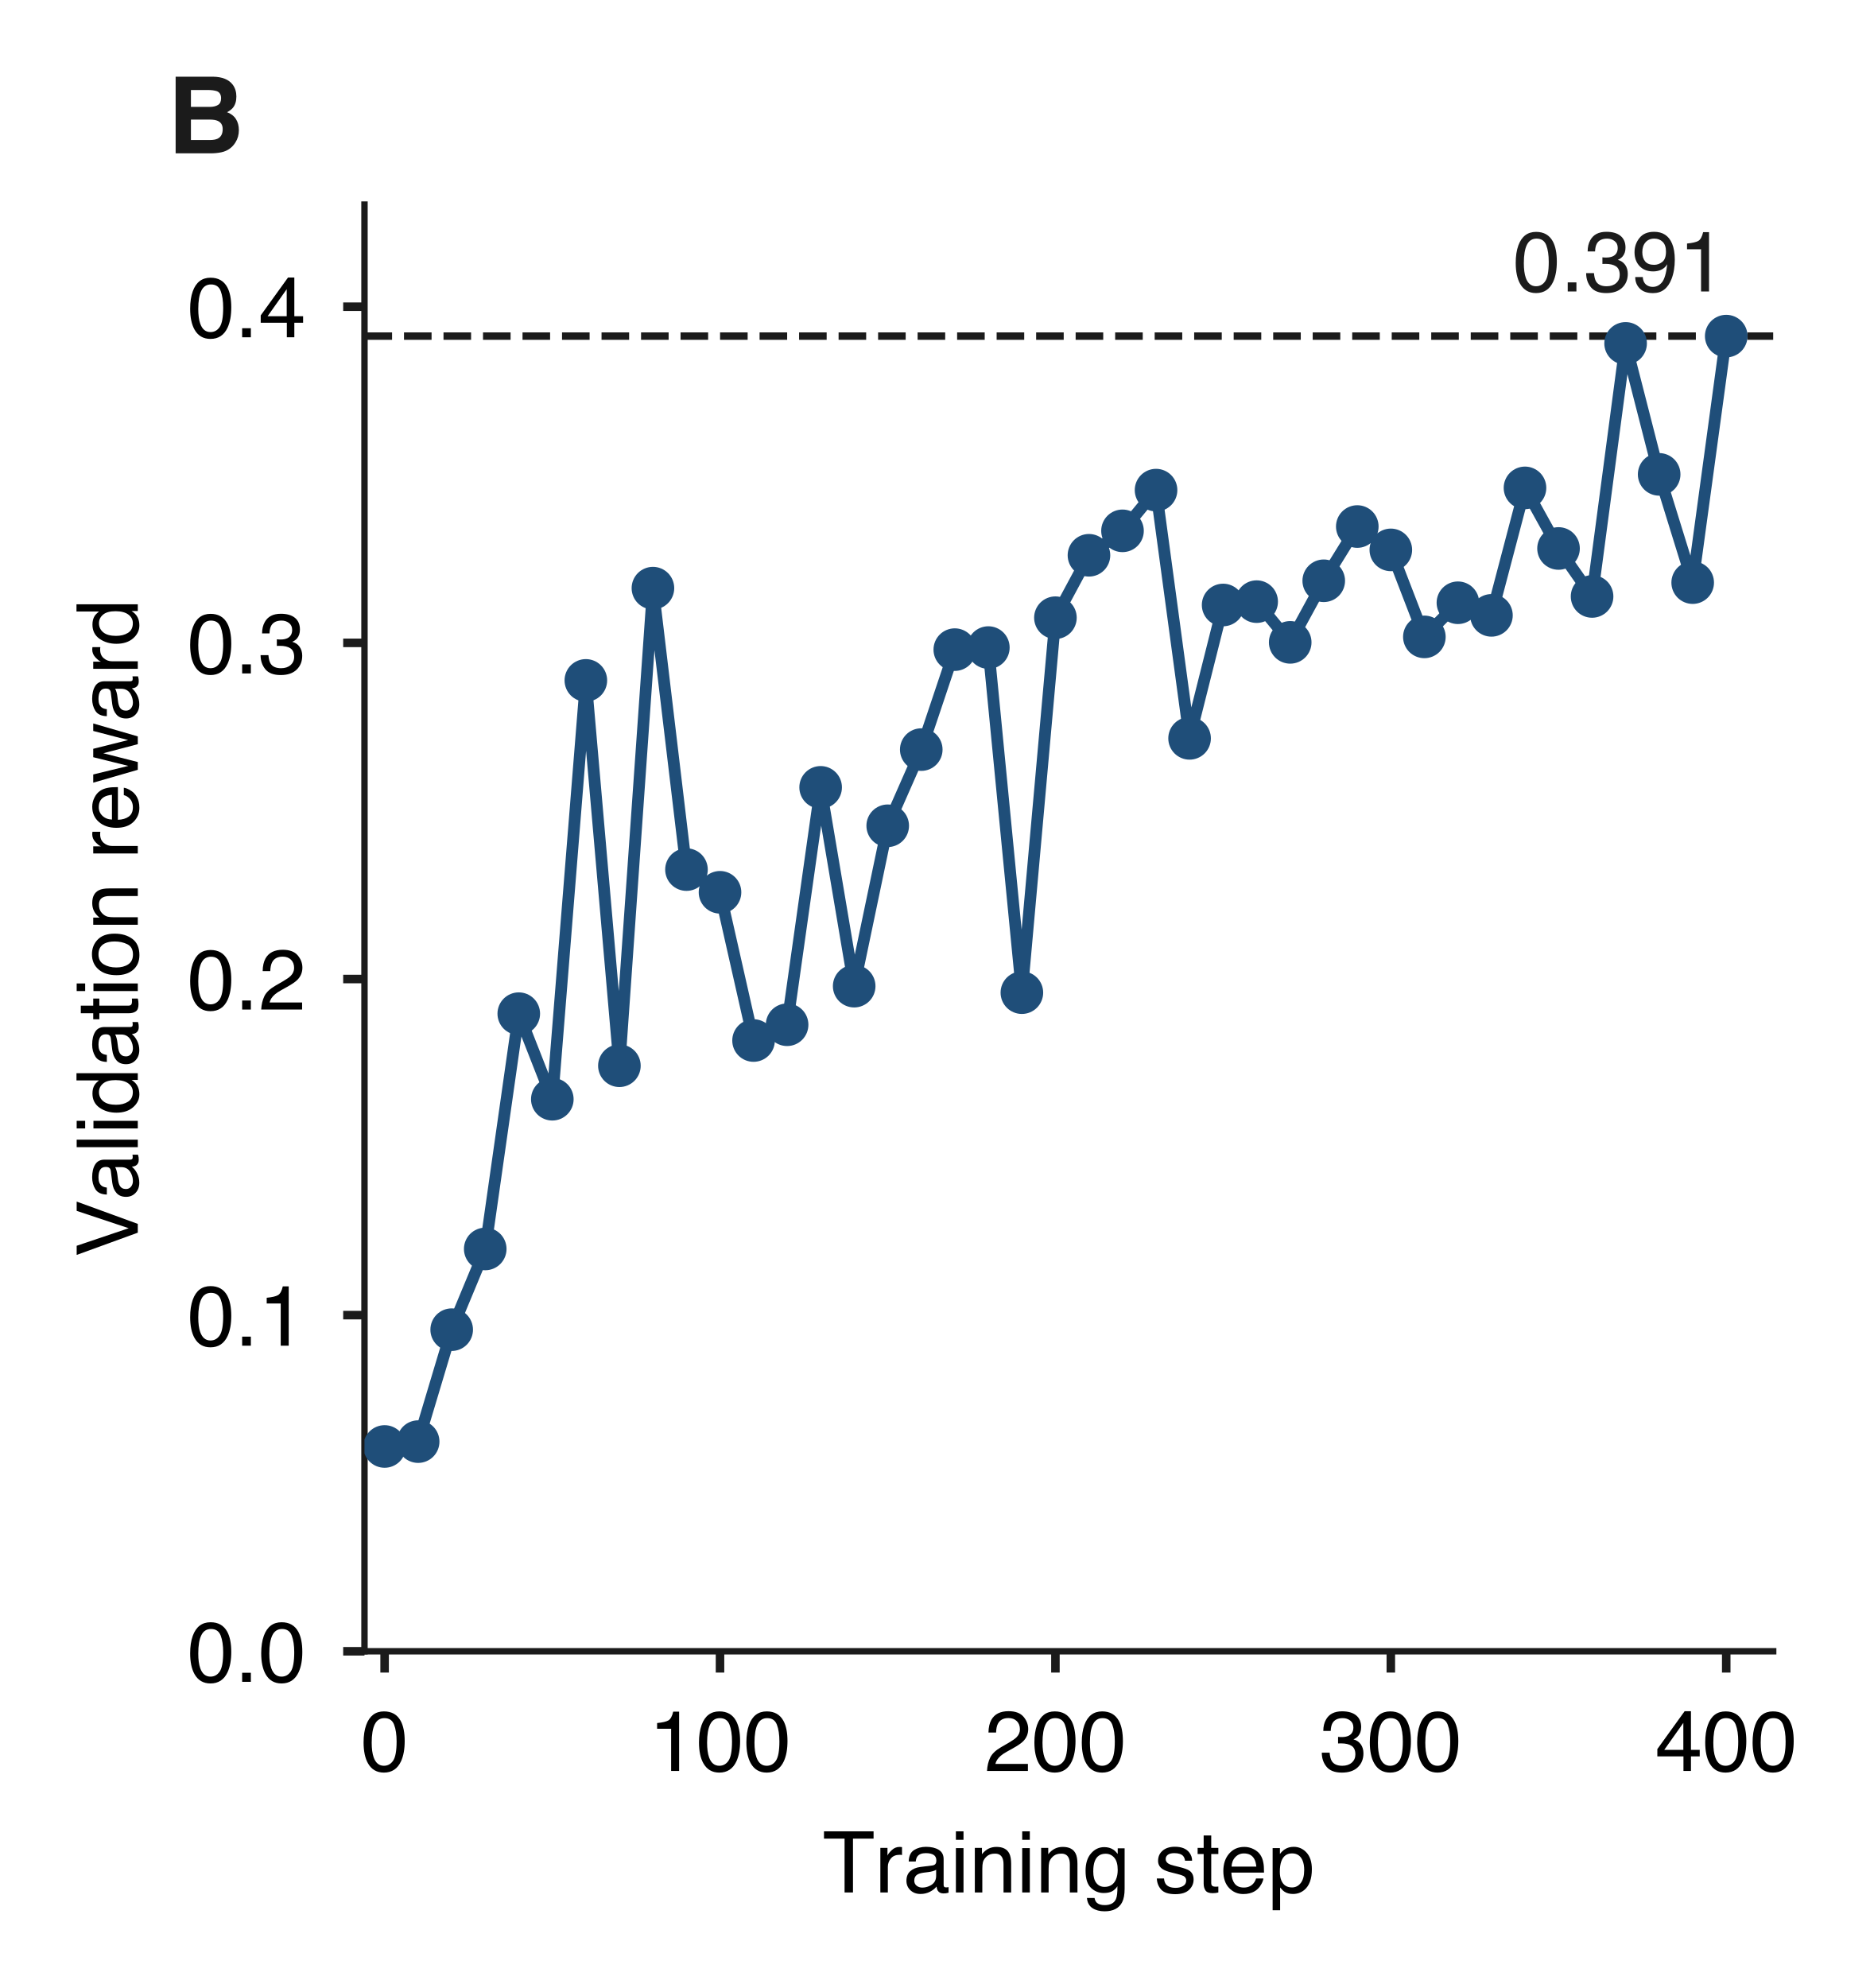
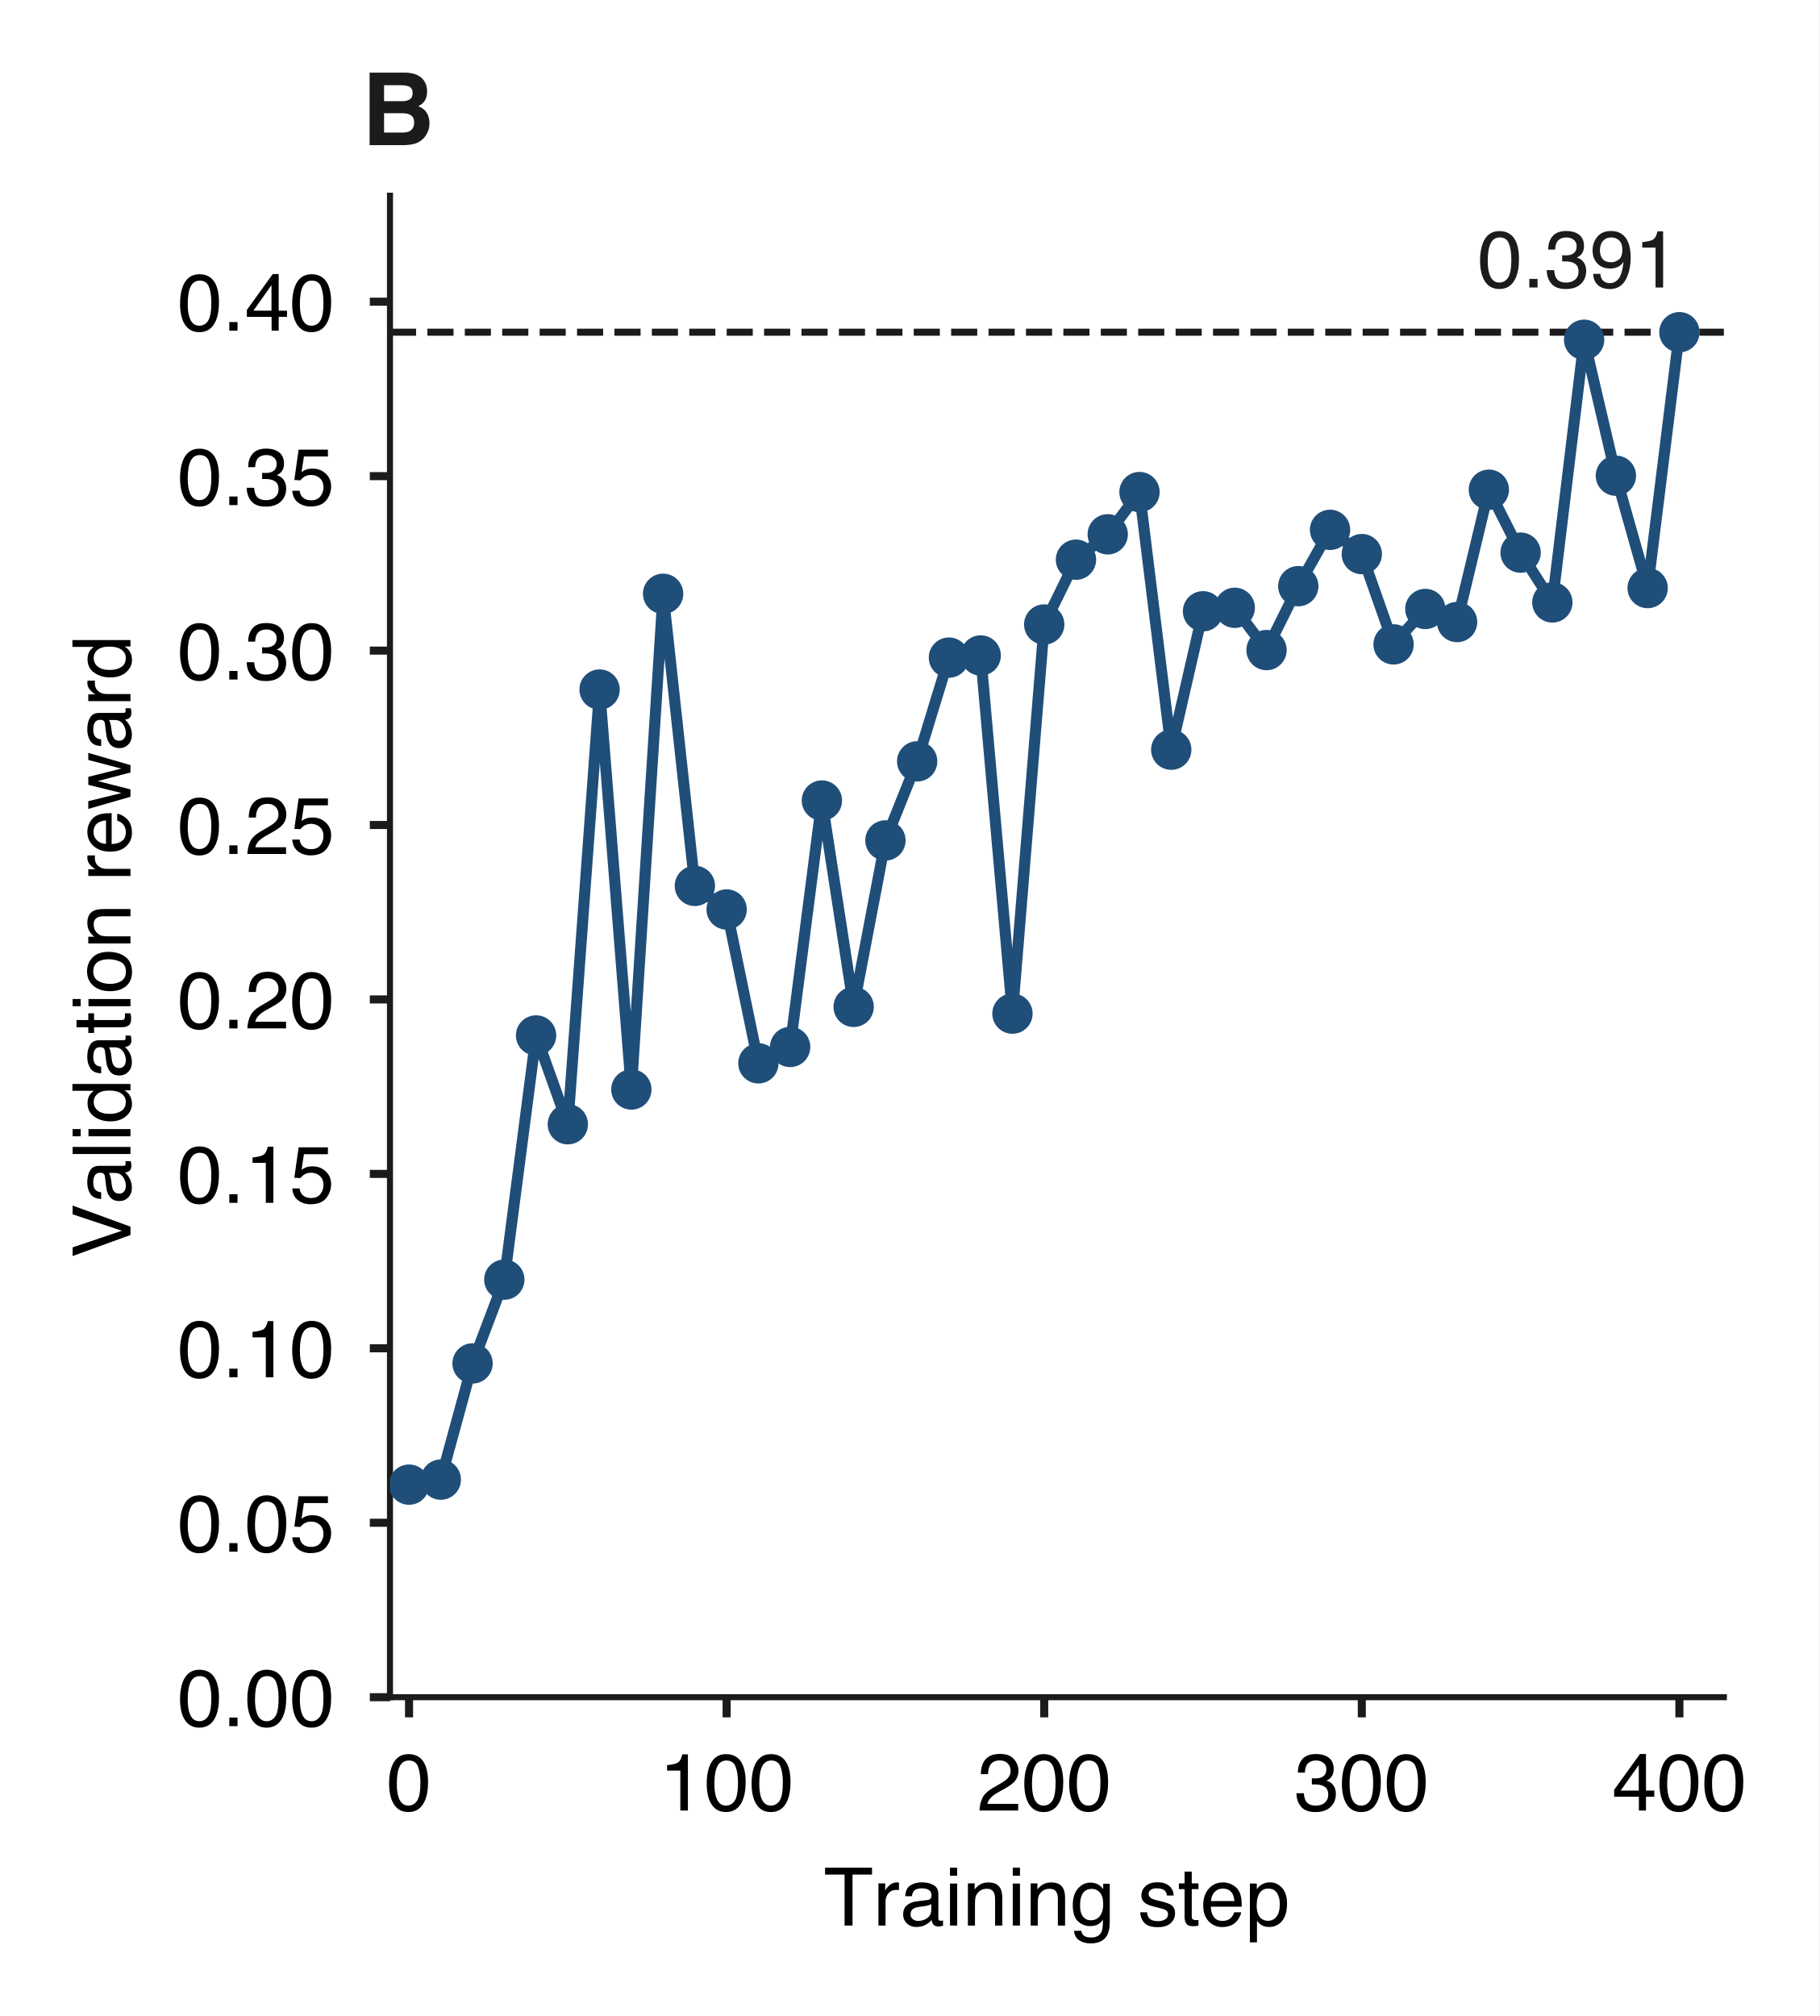
- <svg xmlns="http://www.w3.org/2000/svg" xmlns:xlink="http://www.w3.org/1999/xlink" width="175.971pt" height="186.65pt" viewBox="0 0 175.971 186.65" version="1.1">
+ <svg xmlns="http://www.w3.org/2000/svg" xmlns:xlink="http://www.w3.org/1999/xlink" width="180.42pt" height="199.923pt" viewBox="0 0 180.42 199.923" version="1.1">
  <defs>
    <style type="text/css">*{stroke-linejoin: round; stroke-linecap: butt}</style>
  </defs>
  <g id="figure_1">
    <g id="patch_1">
-       <path d="M 0 186.65  L 175.971 186.65  L 175.971 0  L 0 0  z " style="fill: #ffffff" />
+       <path d="M 0 199.923  L 180.42 199.923  L 180.42 -0  L 0 -0  z " style="fill: #ffffff" />
    </g>
    <g id="axes_1">
      <g id="patch_2">
-         <path d="M 34.226 155.035  L 166.507 155.035  L 166.507 19.209  L 34.226 19.209  z " style="fill: #ffffff" />
+         <path d="M 38.675 168.308  L 170.956 168.308  L 170.956 19.408  L 38.675 19.408  z " style="fill: #ffffff" />
      </g>
      <g id="matplotlib.axis_1">
        <g id="xtick_1">
          <g id="line2d_1">
            <defs>
-               <path id="m08feb052e0" d="M 0 0  L 0 2  " style="stroke: #1b1b1b; stroke-width: 0.8" />
+               <path id="md6d00ae5e6" d="M 0 0  L 0 2  " style="stroke: #1b1b1b; stroke-width: 0.8" />
            </defs>
            <g>
-               <use xlink:href="#m08feb052e0" x="36.116" y="155.035" style="fill: #1b1b1b; stroke: #1b1b1b; stroke-width: 0.8" />
+               <use xlink:href="#md6d00ae5e6" x="40.565" y="168.308" style="fill: #1b1b1b; stroke: #1b1b1b; stroke-width: 0.8" />
            </g>
          </g>
          <g id="text_1">
-             <g transform="translate(33.8916 166.2737) scale(0.08 -0.08)">
+             <g transform="translate(38.34035 179.5469) scale(0.08 -0.08)">
              <defs>
                <path id="Helvetica-30" d="M 1731 4475  Q 2600 4475 2988 3759  Q 3288 3206 3288 2244  Q 3288 1331 3016 734  Q 2622 -122 1728 -122  Q 922 -122 528 578  Q 200 1163 200 2147  Q 200 2909 397 3456  Q 766 4475 1731 4475  z M 1725 391  Q 2163 391 2422 778  Q 2681 1166 2681 2222  Q 2681 2984 2493 3476  Q 2306 3969 1766 3969  Q 1269 3969 1039 3501  Q 809 3034 809 2125  Q 809 1441 956 1025  Q 1181 391 1725 391  z " transform="scale(0.015625)" />
              </defs>
              <use xlink:href="#Helvetica-30" />
            </g>
          </g>
        </g>
        <g id="xtick_2">
          <g id="line2d_2">
            <g>
-               <use xlink:href="#m08feb052e0" x="67.611" y="155.035" style="fill: #1b1b1b; stroke: #1b1b1b; stroke-width: 0.8" />
+               <use xlink:href="#md6d00ae5e6" x="72.06" y="168.308" style="fill: #1b1b1b; stroke: #1b1b1b; stroke-width: 0.8" />
            </g>
          </g>
          <g id="text_2">
-             <g transform="translate(60.93833 166.2737) scale(0.08 -0.08)">
+             <g transform="translate(65.38708 179.5469) scale(0.08 -0.08)">
              <defs>
                <path id="Helvetica-31" d="M 613 3169  L 613 3600  Q 1222 3659 1462 3798  Q 1703 3938 1822 4456  L 2266 4456  L 2266 0  L 1666 0  L 1666 3169  L 613 3169  z " transform="scale(0.015625)" />
              </defs>
              <use xlink:href="#Helvetica-31" />
              <use xlink:href="#Helvetica-30" transform="translate(55.61523 0)" />
              <use xlink:href="#Helvetica-30" transform="translate(111.2305 0)" />
            </g>
          </g>
        </g>
        <g id="xtick_3">
          <g id="line2d_3">
            <g>
-               <use xlink:href="#m08feb052e0" x="99.107" y="155.035" style="fill: #1b1b1b; stroke: #1b1b1b; stroke-width: 0.8" />
+               <use xlink:href="#md6d00ae5e6" x="103.556" y="168.308" style="fill: #1b1b1b; stroke: #1b1b1b; stroke-width: 0.8" />
            </g>
          </g>
          <g id="text_3">
-             <g transform="translate(92.43381 166.2737) scale(0.08 -0.08)">
+             <g transform="translate(96.88256 179.5469) scale(0.08 -0.08)">
              <defs>
                <path id="Helvetica-32" d="M 200 0  Q 231 578 439 1006  Q 647 1434 1250 1784  L 1850 2131  Q 2253 2366 2416 2531  Q 2672 2791 2672 3125  Q 2672 3516 2437 3745  Q 2203 3975 1813 3975  Q 1234 3975 1013 3538  Q 894 3303 881 2888  L 309 2888  Q 319 3472 525 3841  Q 891 4491 1816 4491  Q 2584 4491 2939 4075  Q 3294 3659 3294 3150  Q 3294 2613 2916 2231  Q 2697 2009 2131 1694  L 1703 1456  Q 1397 1288 1222 1134  Q 909 863 828 531  L 3272 531  L 3272 0  L 200 0  z " transform="scale(0.015625)" />
              </defs>
              <use xlink:href="#Helvetica-32" />
              <use xlink:href="#Helvetica-30" transform="translate(55.61523 0)" />
              <use xlink:href="#Helvetica-30" transform="translate(111.2305 0)" />
            </g>
          </g>
        </g>
        <g id="xtick_4">
          <g id="line2d_4">
            <g>
-               <use xlink:href="#m08feb052e0" x="130.602" y="155.035" style="fill: #1b1b1b; stroke: #1b1b1b; stroke-width: 0.8" />
+               <use xlink:href="#md6d00ae5e6" x="135.051" y="168.308" style="fill: #1b1b1b; stroke: #1b1b1b; stroke-width: 0.8" />
            </g>
          </g>
          <g id="text_4">
-             <g transform="translate(123.9293 166.2737) scale(0.08 -0.08)">
+             <g transform="translate(128.378 179.5469) scale(0.08 -0.08)">
              <defs>
                <path id="Helvetica-33" d="M 1663 -122  Q 869 -122 511 314  Q 153 750 153 1375  L 741 1375  Q 778 941 903 744  Q 1122 391 1694 391  Q 2138 391 2406 628  Q 2675 866 2675 1241  Q 2675 1703 2392 1887  Q 2109 2072 1606 2072  Q 1550 2072 1492 2070  Q 1434 2069 1375 2066  L 1375 2563  Q 1463 2553 1522 2550  Q 1581 2547 1650 2547  Q 1966 2547 2169 2647  Q 2525 2822 2525 3272  Q 2525 3606 2287 3787  Q 2050 3969 1734 3969  Q 1172 3969 956 3594  Q 838 3388 822 3006  L 266 3006  Q 266 3506 466 3856  Q 809 4481 1675 4481  Q 2359 4481 2734 4176  Q 3109 3872 3109 3294  Q 3109 2881 2888 2625  Q 2750 2466 2531 2375  Q 2884 2278 3082 2001  Q 3281 1725 3281 1325  Q 3281 684 2859 281  Q 2438 -122 1663 -122  z " transform="scale(0.015625)" />
              </defs>
              <use xlink:href="#Helvetica-33" />
              <use xlink:href="#Helvetica-30" transform="translate(55.61523 0)" />
              <use xlink:href="#Helvetica-30" transform="translate(111.2305 0)" />
            </g>
          </g>
        </g>
        <g id="xtick_5">
          <g id="line2d_5">
            <g>
-               <use xlink:href="#m08feb052e0" x="162.098" y="155.035" style="fill: #1b1b1b; stroke: #1b1b1b; stroke-width: 0.8" />
+               <use xlink:href="#md6d00ae5e6" x="166.547" y="168.308" style="fill: #1b1b1b; stroke: #1b1b1b; stroke-width: 0.8" />
            </g>
          </g>
          <g id="text_5">
-             <g transform="translate(155.4248 166.2737) scale(0.08 -0.08)">
+             <g transform="translate(159.8735 179.5469) scale(0.08 -0.08)">
              <defs>
                <path id="Helvetica-34" d="M 2116 1584  L 2116 3613  L 681 1584  L 2116 1584  z M 2125 0  L 2125 1094  L 163 1094  L 163 1644  L 2213 4488  L 2688 4488  L 2688 1584  L 3347 1584  L 3347 1094  L 2688 1094  L 2688 0  L 2125 0  z " transform="scale(0.015625)" />
              </defs>
              <use xlink:href="#Helvetica-34" />
              <use xlink:href="#Helvetica-30" transform="translate(55.61523 0)" />
              <use xlink:href="#Helvetica-30" transform="translate(111.2305 0)" />
            </g>
          </g>
        </g>
        <g id="text_6">
-           <g transform="translate(77.2455 177.68) scale(0.08 -0.08)">
+           <g transform="translate(81.69425 190.9532) scale(0.08 -0.08)">
            <defs>
              <path id="Helvetica-54" d="M 3828 4591  L 3828 4044  L 2281 4044  L 2281 0  L 1650 0  L 1650 4044  L 103 4044  L 103 4591  L 3828 4591  z " transform="scale(0.015625)" />
              <path id="Helvetica-72" d="M 428 3347  L 963 3347  L 963 2769  Q 1028 2938 1284 3180  Q 1541 3422 1875 3422  Q 1891 3422 1928 3419  Q 1966 3416 2056 3406  L 2056 2813  Q 2006 2822 1964 2825  Q 1922 2828 1872 2828  Q 1447 2828 1219 2554  Q 991 2281 991 1925  L 991 0  L 428 0  L 428 3347  z " transform="scale(0.015625)" />
              <path id="Helvetica-61" d="M 844 891  Q 844 647 1022 506  Q 1200 366 1444 366  Q 1741 366 2019 503  Q 2488 731 2488 1250  L 2488 1703  Q 2384 1638 2221 1594  Q 2059 1550 1903 1531  L 1563 1488  Q 1256 1447 1103 1359  Q 844 1213 844 891  z M 2206 2028  Q 2400 2053 2466 2191  Q 2503 2266 2503 2406  Q 2503 2694 2298 2823  Q 2094 2953 1713 2953  Q 1272 2953 1088 2716  Q 984 2584 953 2325  L 428 2325  Q 444 2944 830 3186  Q 1216 3428 1725 3428  Q 2316 3428 2684 3203  Q 3050 2978 3050 2503  L 3050 575  Q 3050 488 3086 434  Q 3122 381 3238 381  Q 3275 381 3322 386  Q 3369 391 3422 400  L 3422 -16  Q 3291 -53 3222 -62  Q 3153 -72 3034 -72  Q 2744 -72 2613 134  Q 2544 244 2516 444  Q 2344 219 2022 53  Q 1700 -113 1313 -113  Q 847 -113 551 170  Q 256 453 256 878  Q 256 1344 547 1600  Q 838 1856 1309 1916  L 2206 2028  z M 1741 3428  L 1741 3428  z " transform="scale(0.015625)" />
              <path id="Helvetica-69" d="M 413 3331  L 984 3331  L 984 0  L 413 0  L 413 3331  z M 413 4591  L 984 4591  L 984 3953  L 413 3953  L 413 4591  z " transform="scale(0.015625)" />
              <path id="Helvetica-6e" d="M 413 3347  L 947 3347  L 947 2872  Q 1184 3166 1450 3294  Q 1716 3422 2041 3422  Q 2753 3422 3003 2925  Q 3141 2653 3141 2147  L 3141 0  L 2569 0  L 2569 2109  Q 2569 2416 2478 2603  Q 2328 2916 1934 2916  Q 1734 2916 1606 2875  Q 1375 2806 1200 2600  Q 1059 2434 1017 2257  Q 975 2081 975 1753  L 975 0  L 413 0  L 413 3347  z M 1734 3428  L 1734 3428  z " transform="scale(0.015625)" />
              <path id="Helvetica-67" d="M 1594 3406  Q 1988 3406 2281 3213  Q 2441 3103 2606 2894  L 2606 3316  L 3125 3316  L 3125 272  Q 3125 -366 2938 -734  Q 2588 -1416 1616 -1416  Q 1075 -1416 706 -1173  Q 338 -931 294 -416  L 866 -416  Q 906 -641 1028 -763  Q 1219 -950 1628 -950  Q 2275 -950 2475 -494  Q 2594 -225 2584 466  Q 2416 209 2178 84  Q 1941 -41 1550 -41  Q 1006 -41 598 345  Q 191 731 191 1622  Q 191 2463 602 2934  Q 1013 3406 1594 3406  z M 2606 1688  Q 2606 2309 2350 2609  Q 2094 2909 1697 2909  Q 1103 2909 884 2353  Q 769 2056 769 1575  Q 769 1009 998 714  Q 1228 419 1616 419  Q 2222 419 2469 966  Q 2606 1275 2606 1688  z M 1659 3428  L 1659 3428  z " transform="scale(0.015625)" />
              <path id="Helvetica-20" transform="scale(0.015625)" />
              <path id="Helvetica-73" d="M 747 1050  Q 772 769 888 619  Q 1100 347 1625 347  Q 1938 347 2175 483  Q 2413 619 2413 903  Q 2413 1119 2222 1231  Q 2100 1300 1741 1391  L 1294 1503  Q 866 1609 663 1741  Q 300 1969 300 2372  Q 300 2847 642 3140  Q 984 3434 1563 3434  Q 2319 3434 2653 2991  Q 2863 2709 2856 2384  L 2325 2384  Q 2309 2575 2191 2731  Q 1997 2953 1519 2953  Q 1200 2953 1036 2831  Q 872 2709 872 2509  Q 872 2291 1088 2159  Q 1213 2081 1456 2022  L 1828 1931  Q 2434 1784 2641 1647  Q 2969 1431 2969 969  Q 2969 522 2630 197  Q 2291 -128 1597 -128  Q 850 -128 539 211  Q 228 550 206 1050  L 747 1050  z M 1578 3428  L 1578 3428  z " transform="scale(0.015625)" />
              <path id="Helvetica-74" d="M 525 4281  L 1094 4281  L 1094 3347  L 1628 3347  L 1628 2888  L 1094 2888  L 1094 703  Q 1094 528 1213 469  Q 1278 434 1431 434  Q 1472 434 1519 436  Q 1566 438 1628 444  L 1628 0  Q 1531 -28 1426 -40  Q 1322 -53 1200 -53  Q 806 -53 665 148  Q 525 350 525 672  L 525 2888  L 72 2888  L 72 3347  L 525 3347  L 525 4281  z " transform="scale(0.015625)" />
              <path id="Helvetica-65" d="M 1806 3422  Q 2163 3422 2497 3255  Q 2831 3088 3006 2822  Q 3175 2569 3231 2231  Q 3281 2000 3281 1494  L 828 1494  Q 844 984 1069 676  Q 1294 369 1766 369  Q 2206 369 2469 659  Q 2619 828 2681 1050  L 3234 1050  Q 3213 866 3089 639  Q 2966 413 2813 269  Q 2556 19 2178 -69  Q 1975 -119 1719 -119  Q 1094 -119 659 336  Q 225 791 225 1609  Q 225 2416 662 2919  Q 1100 3422 1806 3422  z M 2703 1941  Q 2669 2306 2544 2525  Q 2313 2931 1772 2931  Q 1384 2931 1121 2651  Q 859 2372 844 1941  L 2703 1941  z M 1753 3428  L 1753 3428  z " transform="scale(0.015625)" />
              <path id="Helvetica-70" d="M 1825 378  Q 2219 378 2480 708  Q 2741 1038 2741 1694  Q 2741 2094 2625 2381  Q 2406 2934 1825 2934  Q 1241 2934 1025 2350  Q 909 2038 909 1556  Q 909 1169 1025 897  Q 1244 378 1825 378  z M 369 3331  L 916 3331  L 916 2888  Q 1084 3116 1284 3241  Q 1569 3428 1953 3428  Q 2522 3428 2919 2992  Q 3316 2556 3316 1747  Q 3316 653 2744 184  Q 2381 -113 1900 -113  Q 1522 -113 1266 53  Q 1116 147 931 375  L 931 -1334  L 369 -1334  L 369 3331  z " transform="scale(0.015625)" />
            </defs>
            <use xlink:href="#Helvetica-54" />
            <use xlink:href="#Helvetica-72" transform="translate(61.08398 0)" />
            <use xlink:href="#Helvetica-61" transform="translate(94.38477 0)" />
            <use xlink:href="#Helvetica-69" transform="translate(150 0)" />
            <use xlink:href="#Helvetica-6e" transform="translate(172.2168 0)" />
            <use xlink:href="#Helvetica-69" transform="translate(227.832 0)" />
            <use xlink:href="#Helvetica-6e" transform="translate(250.0488 0)" />
            <use xlink:href="#Helvetica-67" transform="translate(305.6641 0)" />
            <use xlink:href="#Helvetica-20" transform="translate(361.2793 0)" />
            <use xlink:href="#Helvetica-73" transform="translate(389.0625 0)" />
            <use xlink:href="#Helvetica-74" transform="translate(439.0625 0)" />
            <use xlink:href="#Helvetica-65" transform="translate(466.8457 0)" />
            <use xlink:href="#Helvetica-70" transform="translate(522.4609 0)" />
          </g>
        </g>
      </g>
      <g id="matplotlib.axis_2">
        <g id="ytick_1">
          <g id="line2d_6">
            <defs>
-               <path id="m386a5d996c" d="M 0 0  L -2 0  " style="stroke: #1b1b1b; stroke-width: 0.8" />
+               <path id="m0c1d686f5d" d="M 0 0  L -2 0  " style="stroke: #1b1b1b; stroke-width: 0.8" />
            </defs>
            <g>
-               <use xlink:href="#m386a5d996c" x="34.226" y="155.035" style="fill: #1b1b1b; stroke: #1b1b1b; stroke-width: 0.8" />
+               <use xlink:href="#m0c1d686f5d" x="38.675" y="168.308" style="fill: #1b1b1b; stroke: #1b1b1b; stroke-width: 0.8" />
            </g>
          </g>
          <g id="text_7">
-             <g transform="translate(17.60625 157.9043) scale(0.08 -0.08)">
+             <g transform="translate(17.60625 171.1776) scale(0.08 -0.08)">
              <defs>
                <path id="Helvetica-2e" d="M 547 681  L 1200 681  L 1200 0  L 547 0  L 547 681  z " transform="scale(0.015625)" />
              </defs>
              <use xlink:href="#Helvetica-30" />
              <use xlink:href="#Helvetica-2e" transform="translate(55.61523 0)" />
              <use xlink:href="#Helvetica-30" transform="translate(83.39844 0)" />
+               <use xlink:href="#Helvetica-30" transform="translate(139.0137 0)" />
            </g>
          </g>
        </g>
        <g id="ytick_2">
          <g id="line2d_7">
            <g>
-               <use xlink:href="#m386a5d996c" x="34.226" y="123.476" style="fill: #1b1b1b; stroke: #1b1b1b; stroke-width: 0.8" />
+               <use xlink:href="#m0c1d686f5d" x="38.675" y="151.01" style="fill: #1b1b1b; stroke: #1b1b1b; stroke-width: 0.8" />
            </g>
          </g>
          <g id="text_8">
-             <g transform="translate(17.60625 126.3451) scale(0.08 -0.08)">
-               <use xlink:href="#Helvetica-30" />
-               <use xlink:href="#Helvetica-2e" transform="translate(55.61523 0)" />
-               <use xlink:href="#Helvetica-31" transform="translate(83.39844 0)" />
+             <g transform="translate(17.60625 153.8791) scale(0.08 -0.08)">
+               <defs>
+                 <path id="Helvetica-35" d="M 791 1141  Q 847 659 1238 475  Q 1438 381 1700 381  Q 2200 381 2440 700  Q 2681 1019 2681 1406  Q 2681 1875 2395 2131  Q 2109 2388 1709 2388  Q 1419 2388 1211 2275  Q 1003 2163 856 1963  L 369 1991  L 709 4400  L 3034 4400  L 3034 3856  L 1131 3856  L 941 2613  Q 1097 2731 1238 2791  Q 1488 2894 1816 2894  Q 2431 2894 2859 2497  Q 3288 2100 3288 1491  Q 3288 856 2895 371  Q 2503 -113 1644 -113  Q 1097 -113 676 195  Q 256 503 206 1141  L 791 1141  z " transform="scale(0.015625)" />
+               </defs>
+               <use xlink:href="#Helvetica-30" />
+               <use xlink:href="#Helvetica-2e" transform="translate(55.61523 0)" />
+               <use xlink:href="#Helvetica-30" transform="translate(83.39844 0)" />
+               <use xlink:href="#Helvetica-35" transform="translate(139.0137 0)" />
            </g>
          </g>
        </g>
        <g id="ytick_3">
          <g id="line2d_8">
            <g>
-               <use xlink:href="#m386a5d996c" x="34.226" y="91.917" style="fill: #1b1b1b; stroke: #1b1b1b; stroke-width: 0.8" />
+               <use xlink:href="#m0c1d686f5d" x="38.675" y="133.711" style="fill: #1b1b1b; stroke: #1b1b1b; stroke-width: 0.8" />
            </g>
          </g>
          <g id="text_9">
-             <g transform="translate(17.60625 94.78588) scale(0.08 -0.08)">
-               <use xlink:href="#Helvetica-30" />
-               <use xlink:href="#Helvetica-2e" transform="translate(55.61523 0)" />
-               <use xlink:href="#Helvetica-32" transform="translate(83.39844 0)" />
+             <g transform="translate(17.60625 136.5806) scale(0.08 -0.08)">
+               <use xlink:href="#Helvetica-30" />
+               <use xlink:href="#Helvetica-2e" transform="translate(55.61523 0)" />
+               <use xlink:href="#Helvetica-31" transform="translate(83.39844 0)" />
+               <use xlink:href="#Helvetica-30" transform="translate(139.0137 0)" />
            </g>
          </g>
        </g>
        <g id="ytick_4">
          <g id="line2d_9">
            <g>
-               <use xlink:href="#m386a5d996c" x="34.226" y="60.357" style="fill: #1b1b1b; stroke: #1b1b1b; stroke-width: 0.8" />
+               <use xlink:href="#m0c1d686f5d" x="38.675" y="116.413" style="fill: #1b1b1b; stroke: #1b1b1b; stroke-width: 0.8" />
            </g>
          </g>
          <g id="text_10">
-             <g transform="translate(17.60625 63.22665) scale(0.08 -0.08)">
-               <use xlink:href="#Helvetica-30" />
-               <use xlink:href="#Helvetica-2e" transform="translate(55.61523 0)" />
-               <use xlink:href="#Helvetica-33" transform="translate(83.39844 0)" />
+             <g transform="translate(17.60625 119.2822) scale(0.08 -0.08)">
+               <use xlink:href="#Helvetica-30" />
+               <use xlink:href="#Helvetica-2e" transform="translate(55.61523 0)" />
+               <use xlink:href="#Helvetica-31" transform="translate(83.39844 0)" />
+               <use xlink:href="#Helvetica-35" transform="translate(139.0137 0)" />
            </g>
          </g>
        </g>
        <g id="ytick_5">
          <g id="line2d_10">
            <g>
-               <use xlink:href="#m386a5d996c" x="34.226" y="28.798" style="fill: #1b1b1b; stroke: #1b1b1b; stroke-width: 0.8" />
+               <use xlink:href="#m0c1d686f5d" x="38.675" y="99.114" style="fill: #1b1b1b; stroke: #1b1b1b; stroke-width: 0.8" />
            </g>
          </g>
          <g id="text_11">
-             <g transform="translate(17.60625 31.66743) scale(0.08 -0.08)">
+             <g transform="translate(17.60625 101.9837) scale(0.08 -0.08)">
+               <use xlink:href="#Helvetica-30" />
+               <use xlink:href="#Helvetica-2e" transform="translate(55.61523 0)" />
+               <use xlink:href="#Helvetica-32" transform="translate(83.39844 0)" />
+               <use xlink:href="#Helvetica-30" transform="translate(139.0137 0)" />
+             </g>
+           </g>
+         </g>
+         <g id="ytick_6">
+           <g id="line2d_11">
+             <g>
+               <use xlink:href="#m0c1d686f5d" x="38.675" y="81.816" style="fill: #1b1b1b; stroke: #1b1b1b; stroke-width: 0.8" />
+             </g>
+           </g>
+           <g id="text_12">
+             <g transform="translate(17.60625 84.68528) scale(0.08 -0.08)">
+               <use xlink:href="#Helvetica-30" />
+               <use xlink:href="#Helvetica-2e" transform="translate(55.61523 0)" />
+               <use xlink:href="#Helvetica-32" transform="translate(83.39844 0)" />
+               <use xlink:href="#Helvetica-35" transform="translate(139.0137 0)" />
+             </g>
+           </g>
+         </g>
+         <g id="ytick_7">
+           <g id="line2d_12">
+             <g>
+               <use xlink:href="#m0c1d686f5d" x="38.675" y="64.517" style="fill: #1b1b1b; stroke: #1b1b1b; stroke-width: 0.8" />
+             </g>
+           </g>
+           <g id="text_13">
+             <g transform="translate(17.60625 67.38682) scale(0.08 -0.08)">
+               <use xlink:href="#Helvetica-30" />
+               <use xlink:href="#Helvetica-2e" transform="translate(55.61523 0)" />
+               <use xlink:href="#Helvetica-33" transform="translate(83.39844 0)" />
+               <use xlink:href="#Helvetica-30" transform="translate(139.0137 0)" />
+             </g>
+           </g>
+         </g>
+         <g id="ytick_8">
+           <g id="line2d_13">
+             <g>
+               <use xlink:href="#m0c1d686f5d" x="38.675" y="47.219" style="fill: #1b1b1b; stroke: #1b1b1b; stroke-width: 0.8" />
+             </g>
+           </g>
+           <g id="text_14">
+             <g transform="translate(17.60625 50.08837) scale(0.08 -0.08)">
+               <use xlink:href="#Helvetica-30" />
+               <use xlink:href="#Helvetica-2e" transform="translate(55.61523 0)" />
+               <use xlink:href="#Helvetica-33" transform="translate(83.39844 0)" />
+               <use xlink:href="#Helvetica-35" transform="translate(139.0137 0)" />
+             </g>
+           </g>
+         </g>
+         <g id="ytick_9">
+           <g id="line2d_14">
+             <g>
+               <use xlink:href="#m0c1d686f5d" x="38.675" y="29.921" style="fill: #1b1b1b; stroke: #1b1b1b; stroke-width: 0.8" />
+             </g>
+           </g>
+           <g id="text_15">
+             <g transform="translate(17.60625 32.78991) scale(0.08 -0.08)">
              <use xlink:href="#Helvetica-30" />
              <use xlink:href="#Helvetica-2e" transform="translate(55.61523 0)" />
              <use xlink:href="#Helvetica-34" transform="translate(83.39844 0)" />
-             </g>
-           </g>
-         </g>
-         <g id="text_12">
-           <g transform="translate(12.93875 118.0262) rotate(-90) scale(0.08 -0.08)">
+               <use xlink:href="#Helvetica-30" transform="translate(139.0137 0)" />
+             </g>
+           </g>
+         </g>
+         <g id="text_16">
+           <g transform="translate(12.93875 124.7626) rotate(-90) scale(0.08 -0.08)">
            <defs>
              <path id="Helvetica-56" d="M 850 4591  L 2169 681  L 3472 4591  L 4169 4591  L 2494 0  L 1834 0  L 163 4591  L 850 4591  z " transform="scale(0.015625)" />
              <path id="Helvetica-6c" d="M 428 4591  L 991 4591  L 991 0  L 428 0  L 428 4591  z " transform="scale(0.015625)" />
              <path id="Helvetica-64" d="M 769 1634  Q 769 1097 997 734  Q 1225 372 1728 372  Q 2119 372 2370 708  Q 2622 1044 2622 1672  Q 2622 2306 2362 2611  Q 2103 2916 1722 2916  Q 1297 2916 1033 2591  Q 769 2266 769 1634  z M 1616 3406  Q 2000 3406 2259 3244  Q 2409 3150 2600 2916  L 2600 4606  L 3141 4606  L 3141 0  L 2634 0  L 2634 466  Q 2438 156 2169 18  Q 1900 -119 1553 -119  Q 994 -119 584 351  Q 175 822 175 1603  Q 175 2334 548 2870  Q 922 3406 1616 3406  z " transform="scale(0.015625)" />
              <path id="Helvetica-6f" d="M 1741 363  Q 2300 363 2508 786  Q 2716 1209 2716 1728  Q 2716 2197 2566 2491  Q 2328 2953 1747 2953  Q 1231 2953 997 2559  Q 763 2166 763 1609  Q 763 1075 997 719  Q 1231 363 1741 363  z M 1763 3444  Q 2409 3444 2856 3012  Q 3303 2581 3303 1744  Q 3303 934 2909 406  Q 2516 -122 1688 -122  Q 997 -122 590 345  Q 184 813 184 1600  Q 184 2444 612 2944  Q 1041 3444 1763 3444  z M 1744 3428  L 1744 3428  z " transform="scale(0.015625)" />
              <path id="Helvetica-77" d="M 672 3347  L 1316 709  L 1969 3347  L 2600 3347  L 3256 725  L 3941 3347  L 4503 3347  L 3531 0  L 2947 0  L 2266 2591  L 1606 0  L 1022 0  L 56 3347  L 672 3347  z " transform="scale(0.015625)" />
            </defs>
            <use xlink:href="#Helvetica-56" />
            <use xlink:href="#Helvetica-61" transform="translate(66.69922 0)" />
            <use xlink:href="#Helvetica-6c" transform="translate(122.3145 0)" />
            <use xlink:href="#Helvetica-69" transform="translate(144.5312 0)" />
            <use xlink:href="#Helvetica-64" transform="translate(166.748 0)" />
            <use xlink:href="#Helvetica-61" transform="translate(222.3633 0)" />
            <use xlink:href="#Helvetica-74" transform="translate(277.9785 0)" />
            <use xlink:href="#Helvetica-69" transform="translate(305.7617 0)" />
            <use xlink:href="#Helvetica-6f" transform="translate(327.9785 0)" />
            <use xlink:href="#Helvetica-6e" transform="translate(383.5938 0)" />
            <use xlink:href="#Helvetica-20" transform="translate(439.209 0)" />
            <use xlink:href="#Helvetica-72" transform="translate(466.9922 0)" />
            <use xlink:href="#Helvetica-65" transform="translate(500.293 0)" />
            <use xlink:href="#Helvetica-77" transform="translate(555.9082 0)" />
            <use xlink:href="#Helvetica-61" transform="translate(628.125 0)" />
            <use xlink:href="#Helvetica-72" transform="translate(683.7402 0)" />
            <use xlink:href="#Helvetica-64" transform="translate(717.041 0)" />
          </g>
        </g>
      </g>
-       <g id="line2d_11">
-         <path d="M 34.226 31.557  L 166.507 31.557  " clip-path="url(#p2534e6e1e6)" style="fill: none; stroke-dasharray: 2.59,1.12; stroke-dashoffset: 0; stroke: #1b1b1b; stroke-width: 0.7" />
+       <g id="line2d_15">
+         <path d="M 38.675 32.945  L 170.956 32.945  " clip-path="url(#ped35e6520f)" style="fill: none; stroke-dasharray: 2.59,1.12; stroke-dashoffset: 0; stroke: #1b1b1b; stroke-width: 0.7" />
      </g>
      <g id="patch_3">
-         <path d="M 34.226 155.035  L 34.226 19.209  " style="fill: none; stroke: #1b1b1b; stroke-width: 0.6; stroke-linejoin: miter; stroke-linecap: square" />
+         <path d="M 38.675 168.308  L 38.675 19.408  " style="fill: none; stroke: #1b1b1b; stroke-width: 0.6; stroke-linejoin: miter; stroke-linecap: square" />
      </g>
      <g id="patch_4">
-         <path d="M 34.226 155.035  L 166.507 155.035  " style="fill: none; stroke: #1b1b1b; stroke-width: 0.6; stroke-linejoin: miter; stroke-linecap: square" />
-       </g>
-       <g id="line2d_12">
-         <path d="M 36.116 135.807  L 39.266 135.351  L 42.415 124.841  L 45.565 117.262  L 48.714 95.172  L 51.864 103.205  L 55.013 63.881  L 58.163 100.061  L 61.312 55.22  L 64.462 81.644  L 67.611 83.776  L 70.761 97.693  L 73.911 96.212  L 77.06 73.923  L 80.21 92.588  L 83.359 77.53  L 86.509 70.378  L 89.658 60.993  L 92.808 60.799  L 95.957 93.199  L 99.107 57.995  L 102.256 52.134  L 105.406 49.839  L 108.556 46.017  L 111.705 69.323  L 114.855 56.801  L 118.004 56.487  L 121.154 60.31  L 124.303 54.528  L 127.453 49.435  L 130.602 51.628  L 133.752 59.796  L 136.902 56.592  L 140.051 57.775  L 143.201 45.806  L 146.35 51.495  L 149.5 56  L 152.649 32.24  L 155.799 44.538  L 158.948 54.701  L 162.098 31.557  " clip-path="url(#p2534e6e1e6)" style="fill: none; stroke: #1f4e79; stroke-width: 1.1; stroke-linecap: square" />
+         <path d="M 38.675 168.308  L 170.956 168.308  " style="fill: none; stroke: #1b1b1b; stroke-width: 0.6; stroke-linejoin: miter; stroke-linecap: square" />
+       </g>
+       <g id="line2d_16">
+         <path d="M 40.565 147.229  L 43.714 146.73  L 46.864 135.208  L 50.013 126.9  L 53.163 102.684  L 56.312 111.489  L 59.462 68.381  L 62.612 108.043  L 65.761 58.886  L 68.911 87.853  L 72.06 90.191  L 75.21 105.447  L 78.359 103.824  L 81.509 79.388  L 84.658 99.85  L 87.808 83.343  L 90.957 75.503  L 94.107 65.214  L 97.257 65.002  L 100.406 100.52  L 103.556 61.928  L 106.705 55.503  L 109.855 52.987  L 113.004 48.797  L 116.154 74.346  L 119.303 60.619  L 122.453 60.275  L 125.603 64.466  L 128.752 58.127  L 131.902 52.544  L 135.051 54.948  L 138.201 63.902  L 141.35 60.39  L 144.5 61.687  L 147.649 48.565  L 150.799 54.803  L 153.948 59.741  L 157.098 33.694  L 160.248 47.175  L 163.397 58.316  L 166.547 32.945  " clip-path="url(#ped35e6520f)" style="fill: none; stroke: #1f4e79; stroke-width: 1.1; stroke-linecap: square" />
        <defs>
-           <path id="ma6c7377e4c" d="M 0 1.5  C 0.398 1.5 0.779 1.342 1.061 1.061  C 1.342 0.779 1.5 0.398 1.5 0  C 1.5 -0.398 1.342 -0.779 1.061 -1.061  C 0.779 -1.342 0.398 -1.5 0 -1.5  C -0.398 -1.5 -0.779 -1.342 -1.061 -1.061  C -1.342 -0.779 -1.5 -0.398 -1.5 0  C -1.5 0.398 -1.342 0.779 -1.061 1.061  C -0.779 1.342 -0.398 1.5 0 1.5  z " style="stroke: #1f4e79" />
+           <path id="m52c9fab7d9" d="M 0 1.5  C 0.398 1.5 0.779 1.342 1.061 1.061  C 1.342 0.779 1.5 0.398 1.5 0  C 1.5 -0.398 1.342 -0.779 1.061 -1.061  C 0.779 -1.342 0.398 -1.5 0 -1.5  C -0.398 -1.5 -0.779 -1.342 -1.061 -1.061  C -1.342 -0.779 -1.5 -0.398 -1.5 0  C -1.5 0.398 -1.342 0.779 -1.061 1.061  C -0.779 1.342 -0.398 1.5 0 1.5  z " style="stroke: #1f4e79" />
        </defs>
-         <g clip-path="url(#p2534e6e1e6)">
-           <use xlink:href="#ma6c7377e4c" x="36.116" y="135.807" style="fill: #1f4e79; stroke: #1f4e79" />
-           <use xlink:href="#ma6c7377e4c" x="39.266" y="135.351" style="fill: #1f4e79; stroke: #1f4e79" />
-           <use xlink:href="#ma6c7377e4c" x="42.415" y="124.841" style="fill: #1f4e79; stroke: #1f4e79" />
-           <use xlink:href="#ma6c7377e4c" x="45.565" y="117.262" style="fill: #1f4e79; stroke: #1f4e79" />
-           <use xlink:href="#ma6c7377e4c" x="48.714" y="95.172" style="fill: #1f4e79; stroke: #1f4e79" />
-           <use xlink:href="#ma6c7377e4c" x="51.864" y="103.205" style="fill: #1f4e79; stroke: #1f4e79" />
-           <use xlink:href="#ma6c7377e4c" x="55.013" y="63.881" style="fill: #1f4e79; stroke: #1f4e79" />
-           <use xlink:href="#ma6c7377e4c" x="58.163" y="100.061" style="fill: #1f4e79; stroke: #1f4e79" />
-           <use xlink:href="#ma6c7377e4c" x="61.312" y="55.22" style="fill: #1f4e79; stroke: #1f4e79" />
-           <use xlink:href="#ma6c7377e4c" x="64.462" y="81.644" style="fill: #1f4e79; stroke: #1f4e79" />
-           <use xlink:href="#ma6c7377e4c" x="67.611" y="83.776" style="fill: #1f4e79; stroke: #1f4e79" />
-           <use xlink:href="#ma6c7377e4c" x="70.761" y="97.693" style="fill: #1f4e79; stroke: #1f4e79" />
-           <use xlink:href="#ma6c7377e4c" x="73.911" y="96.212" style="fill: #1f4e79; stroke: #1f4e79" />
-           <use xlink:href="#ma6c7377e4c" x="77.06" y="73.923" style="fill: #1f4e79; stroke: #1f4e79" />
-           <use xlink:href="#ma6c7377e4c" x="80.21" y="92.588" style="fill: #1f4e79; stroke: #1f4e79" />
-           <use xlink:href="#ma6c7377e4c" x="83.359" y="77.53" style="fill: #1f4e79; stroke: #1f4e79" />
-           <use xlink:href="#ma6c7377e4c" x="86.509" y="70.378" style="fill: #1f4e79; stroke: #1f4e79" />
-           <use xlink:href="#ma6c7377e4c" x="89.658" y="60.993" style="fill: #1f4e79; stroke: #1f4e79" />
-           <use xlink:href="#ma6c7377e4c" x="92.808" y="60.799" style="fill: #1f4e79; stroke: #1f4e79" />
-           <use xlink:href="#ma6c7377e4c" x="95.957" y="93.199" style="fill: #1f4e79; stroke: #1f4e79" />
-           <use xlink:href="#ma6c7377e4c" x="99.107" y="57.995" style="fill: #1f4e79; stroke: #1f4e79" />
-           <use xlink:href="#ma6c7377e4c" x="102.256" y="52.134" style="fill: #1f4e79; stroke: #1f4e79" />
-           <use xlink:href="#ma6c7377e4c" x="105.406" y="49.839" style="fill: #1f4e79; stroke: #1f4e79" />
-           <use xlink:href="#ma6c7377e4c" x="108.556" y="46.017" style="fill: #1f4e79; stroke: #1f4e79" />
-           <use xlink:href="#ma6c7377e4c" x="111.705" y="69.323" style="fill: #1f4e79; stroke: #1f4e79" />
-           <use xlink:href="#ma6c7377e4c" x="114.855" y="56.801" style="fill: #1f4e79; stroke: #1f4e79" />
-           <use xlink:href="#ma6c7377e4c" x="118.004" y="56.487" style="fill: #1f4e79; stroke: #1f4e79" />
-           <use xlink:href="#ma6c7377e4c" x="121.154" y="60.31" style="fill: #1f4e79; stroke: #1f4e79" />
-           <use xlink:href="#ma6c7377e4c" x="124.303" y="54.528" style="fill: #1f4e79; stroke: #1f4e79" />
-           <use xlink:href="#ma6c7377e4c" x="127.453" y="49.435" style="fill: #1f4e79; stroke: #1f4e79" />
-           <use xlink:href="#ma6c7377e4c" x="130.602" y="51.628" style="fill: #1f4e79; stroke: #1f4e79" />
-           <use xlink:href="#ma6c7377e4c" x="133.752" y="59.796" style="fill: #1f4e79; stroke: #1f4e79" />
-           <use xlink:href="#ma6c7377e4c" x="136.902" y="56.592" style="fill: #1f4e79; stroke: #1f4e79" />
-           <use xlink:href="#ma6c7377e4c" x="140.051" y="57.775" style="fill: #1f4e79; stroke: #1f4e79" />
-           <use xlink:href="#ma6c7377e4c" x="143.201" y="45.806" style="fill: #1f4e79; stroke: #1f4e79" />
-           <use xlink:href="#ma6c7377e4c" x="146.35" y="51.495" style="fill: #1f4e79; stroke: #1f4e79" />
-           <use xlink:href="#ma6c7377e4c" x="149.5" y="56" style="fill: #1f4e79; stroke: #1f4e79" />
-           <use xlink:href="#ma6c7377e4c" x="152.649" y="32.24" style="fill: #1f4e79; stroke: #1f4e79" />
-           <use xlink:href="#ma6c7377e4c" x="155.799" y="44.538" style="fill: #1f4e79; stroke: #1f4e79" />
-           <use xlink:href="#ma6c7377e4c" x="158.948" y="54.701" style="fill: #1f4e79; stroke: #1f4e79" />
-           <use xlink:href="#ma6c7377e4c" x="162.098" y="31.557" style="fill: #1f4e79; stroke: #1f4e79" />
-         </g>
-       </g>
-       <g id="text_13">
-         <g style="fill: #1b1b1b" transform="translate(142.0804 27.36431) scale(0.08 -0.08)">
+         <g clip-path="url(#ped35e6520f)">
+           <use xlink:href="#m52c9fab7d9" x="40.565" y="147.229" style="fill: #1f4e79; stroke: #1f4e79" />
+           <use xlink:href="#m52c9fab7d9" x="43.714" y="146.73" style="fill: #1f4e79; stroke: #1f4e79" />
+           <use xlink:href="#m52c9fab7d9" x="46.864" y="135.208" style="fill: #1f4e79; stroke: #1f4e79" />
+           <use xlink:href="#m52c9fab7d9" x="50.013" y="126.9" style="fill: #1f4e79; stroke: #1f4e79" />
+           <use xlink:href="#m52c9fab7d9" x="53.163" y="102.684" style="fill: #1f4e79; stroke: #1f4e79" />
+           <use xlink:href="#m52c9fab7d9" x="56.312" y="111.489" style="fill: #1f4e79; stroke: #1f4e79" />
+           <use xlink:href="#m52c9fab7d9" x="59.462" y="68.381" style="fill: #1f4e79; stroke: #1f4e79" />
+           <use xlink:href="#m52c9fab7d9" x="62.612" y="108.043" style="fill: #1f4e79; stroke: #1f4e79" />
+           <use xlink:href="#m52c9fab7d9" x="65.761" y="58.886" style="fill: #1f4e79; stroke: #1f4e79" />
+           <use xlink:href="#m52c9fab7d9" x="68.911" y="87.853" style="fill: #1f4e79; stroke: #1f4e79" />
+           <use xlink:href="#m52c9fab7d9" x="72.06" y="90.191" style="fill: #1f4e79; stroke: #1f4e79" />
+           <use xlink:href="#m52c9fab7d9" x="75.21" y="105.447" style="fill: #1f4e79; stroke: #1f4e79" />
+           <use xlink:href="#m52c9fab7d9" x="78.359" y="103.824" style="fill: #1f4e79; stroke: #1f4e79" />
+           <use xlink:href="#m52c9fab7d9" x="81.509" y="79.388" style="fill: #1f4e79; stroke: #1f4e79" />
+           <use xlink:href="#m52c9fab7d9" x="84.658" y="99.85" style="fill: #1f4e79; stroke: #1f4e79" />
+           <use xlink:href="#m52c9fab7d9" x="87.808" y="83.343" style="fill: #1f4e79; stroke: #1f4e79" />
+           <use xlink:href="#m52c9fab7d9" x="90.957" y="75.503" style="fill: #1f4e79; stroke: #1f4e79" />
+           <use xlink:href="#m52c9fab7d9" x="94.107" y="65.214" style="fill: #1f4e79; stroke: #1f4e79" />
+           <use xlink:href="#m52c9fab7d9" x="97.257" y="65.002" style="fill: #1f4e79; stroke: #1f4e79" />
+           <use xlink:href="#m52c9fab7d9" x="100.406" y="100.52" style="fill: #1f4e79; stroke: #1f4e79" />
+           <use xlink:href="#m52c9fab7d9" x="103.556" y="61.928" style="fill: #1f4e79; stroke: #1f4e79" />
+           <use xlink:href="#m52c9fab7d9" x="106.705" y="55.503" style="fill: #1f4e79; stroke: #1f4e79" />
+           <use xlink:href="#m52c9fab7d9" x="109.855" y="52.987" style="fill: #1f4e79; stroke: #1f4e79" />
+           <use xlink:href="#m52c9fab7d9" x="113.004" y="48.797" style="fill: #1f4e79; stroke: #1f4e79" />
+           <use xlink:href="#m52c9fab7d9" x="116.154" y="74.346" style="fill: #1f4e79; stroke: #1f4e79" />
+           <use xlink:href="#m52c9fab7d9" x="119.303" y="60.619" style="fill: #1f4e79; stroke: #1f4e79" />
+           <use xlink:href="#m52c9fab7d9" x="122.453" y="60.275" style="fill: #1f4e79; stroke: #1f4e79" />
+           <use xlink:href="#m52c9fab7d9" x="125.603" y="64.466" style="fill: #1f4e79; stroke: #1f4e79" />
+           <use xlink:href="#m52c9fab7d9" x="128.752" y="58.127" style="fill: #1f4e79; stroke: #1f4e79" />
+           <use xlink:href="#m52c9fab7d9" x="131.902" y="52.544" style="fill: #1f4e79; stroke: #1f4e79" />
+           <use xlink:href="#m52c9fab7d9" x="135.051" y="54.948" style="fill: #1f4e79; stroke: #1f4e79" />
+           <use xlink:href="#m52c9fab7d9" x="138.201" y="63.902" style="fill: #1f4e79; stroke: #1f4e79" />
+           <use xlink:href="#m52c9fab7d9" x="141.35" y="60.39" style="fill: #1f4e79; stroke: #1f4e79" />
+           <use xlink:href="#m52c9fab7d9" x="144.5" y="61.687" style="fill: #1f4e79; stroke: #1f4e79" />
+           <use xlink:href="#m52c9fab7d9" x="147.649" y="48.565" style="fill: #1f4e79; stroke: #1f4e79" />
+           <use xlink:href="#m52c9fab7d9" x="150.799" y="54.803" style="fill: #1f4e79; stroke: #1f4e79" />
+           <use xlink:href="#m52c9fab7d9" x="153.948" y="59.741" style="fill: #1f4e79; stroke: #1f4e79" />
+           <use xlink:href="#m52c9fab7d9" x="157.098" y="33.694" style="fill: #1f4e79; stroke: #1f4e79" />
+           <use xlink:href="#m52c9fab7d9" x="160.248" y="47.175" style="fill: #1f4e79; stroke: #1f4e79" />
+           <use xlink:href="#m52c9fab7d9" x="163.397" y="58.316" style="fill: #1f4e79; stroke: #1f4e79" />
+           <use xlink:href="#m52c9fab7d9" x="166.547" y="32.945" style="fill: #1f4e79; stroke: #1f4e79" />
+         </g>
+       </g>
+       <g id="text_17">
+         <g style="fill: #1b1b1b" transform="translate(146.5291 28.5093) scale(0.08 -0.08)">
          <defs>
            <path id="Helvetica-39" d="M 850 1081  Q 875 616 1209 438  Q 1381 344 1597 344  Q 2000 344 2284 680  Q 2569 1016 2688 2044  Q 2500 1747 2223 1626  Q 1947 1506 1628 1506  Q 981 1506 604 1909  Q 228 2313 228 2947  Q 228 3556 600 4018  Q 972 4481 1697 4481  Q 2675 4481 3047 3600  Q 3253 3116 3253 2388  Q 3253 1566 3006 931  Q 2597 -125 1619 -125  Q 963 -125 622 219  Q 281 563 281 1081  L 850 1081  z M 1703 2000  Q 2038 2000 2314 2220  Q 2591 2441 2591 2991  Q 2591 3484 2342 3726  Q 2094 3969 1709 3969  Q 1297 3969 1055 3692  Q 813 3416 813 2953  Q 813 2516 1025 2258  Q 1238 2000 1703 2000  z " transform="scale(0.015625)" />
          </defs>
          <use xlink:href="#Helvetica-30" />
          <use xlink:href="#Helvetica-2e" transform="translate(55.61523 0)" />
          <use xlink:href="#Helvetica-33" transform="translate(83.39844 0)" />
          <use xlink:href="#Helvetica-39" transform="translate(139.0137 0)" />
          <use xlink:href="#Helvetica-31" transform="translate(194.6289 0)" />
        </g>
      </g>
-       <g id="text_14">
-         <g style="fill: #1b1b1b" transform="translate(15.70691 14.39687) scale(0.1 -0.1)">
-           <defs>
-             <path id="Helvetica-Bold-42" d="M 2591 0  L 503 0  L 503 4606  L 2741 4606  Q 3588 4594 3941 4116  Q 4153 3822 4153 3413  Q 4153 2991 3941 2734  Q 3822 2591 3591 2472  Q 3944 2344 4123 2066  Q 4303 1788 4303 1391  Q 4303 981 4097 656  Q 3966 441 3769 294  Q 3547 125 3245 62  Q 2944 0 2591 0  z M 2569 2028  L 1422 2028  L 1422 800  L 2553 800  Q 2856 800 3025 881  Q 3331 1031 3331 1456  Q 3331 1816 3034 1950  Q 2869 2025 2569 2028  z M 3047 2906  Q 3234 3019 3234 3309  Q 3234 3631 2984 3734  Q 2769 3806 2434 3806  L 1422 3806  L 1422 2791  L 2553 2791  Q 2856 2791 3047 2906  z " transform="scale(0.015625)" />
-           </defs>
-           <use xlink:href="#Helvetica-Bold-42" />
-         </g>
+     </g>
+     <g id="text_18">
+       <g style="fill: #1b1b1b" transform="translate(35.867 14.39687) scale(0.1 -0.1)">
+         <defs>
+           <path id="Helvetica-Bold-42" d="M 2591 0  L 503 0  L 503 4606  L 2741 4606  Q 3588 4594 3941 4116  Q 4153 3822 4153 3413  Q 4153 2991 3941 2734  Q 3822 2591 3591 2472  Q 3944 2344 4123 2066  Q 4303 1788 4303 1391  Q 4303 981 4097 656  Q 3966 441 3769 294  Q 3547 125 3245 62  Q 2944 0 2591 0  z M 2569 2028  L 1422 2028  L 1422 800  L 2553 800  Q 2856 800 3025 881  Q 3331 1031 3331 1456  Q 3331 1816 3034 1950  Q 2869 2025 2569 2028  z M 3047 2906  Q 3234 3019 3234 3309  Q 3234 3631 2984 3734  Q 2769 3806 2434 3806  L 1422 3806  L 1422 2791  L 2553 2791  Q 2856 2791 3047 2906  z " transform="scale(0.015625)" />
+         </defs>
+         <use xlink:href="#Helvetica-Bold-42" />
      </g>
    </g>
  </g>
  <defs>
-     <clipPath id="p2534e6e1e6">
-       <rect x="34.226" y="19.209" width="132.281" height="135.826" />
+     <clipPath id="ped35e6520f">
+       <rect x="38.675" y="19.408" width="132.281" height="148.9" />
    </clipPath>
  </defs>
</svg>
